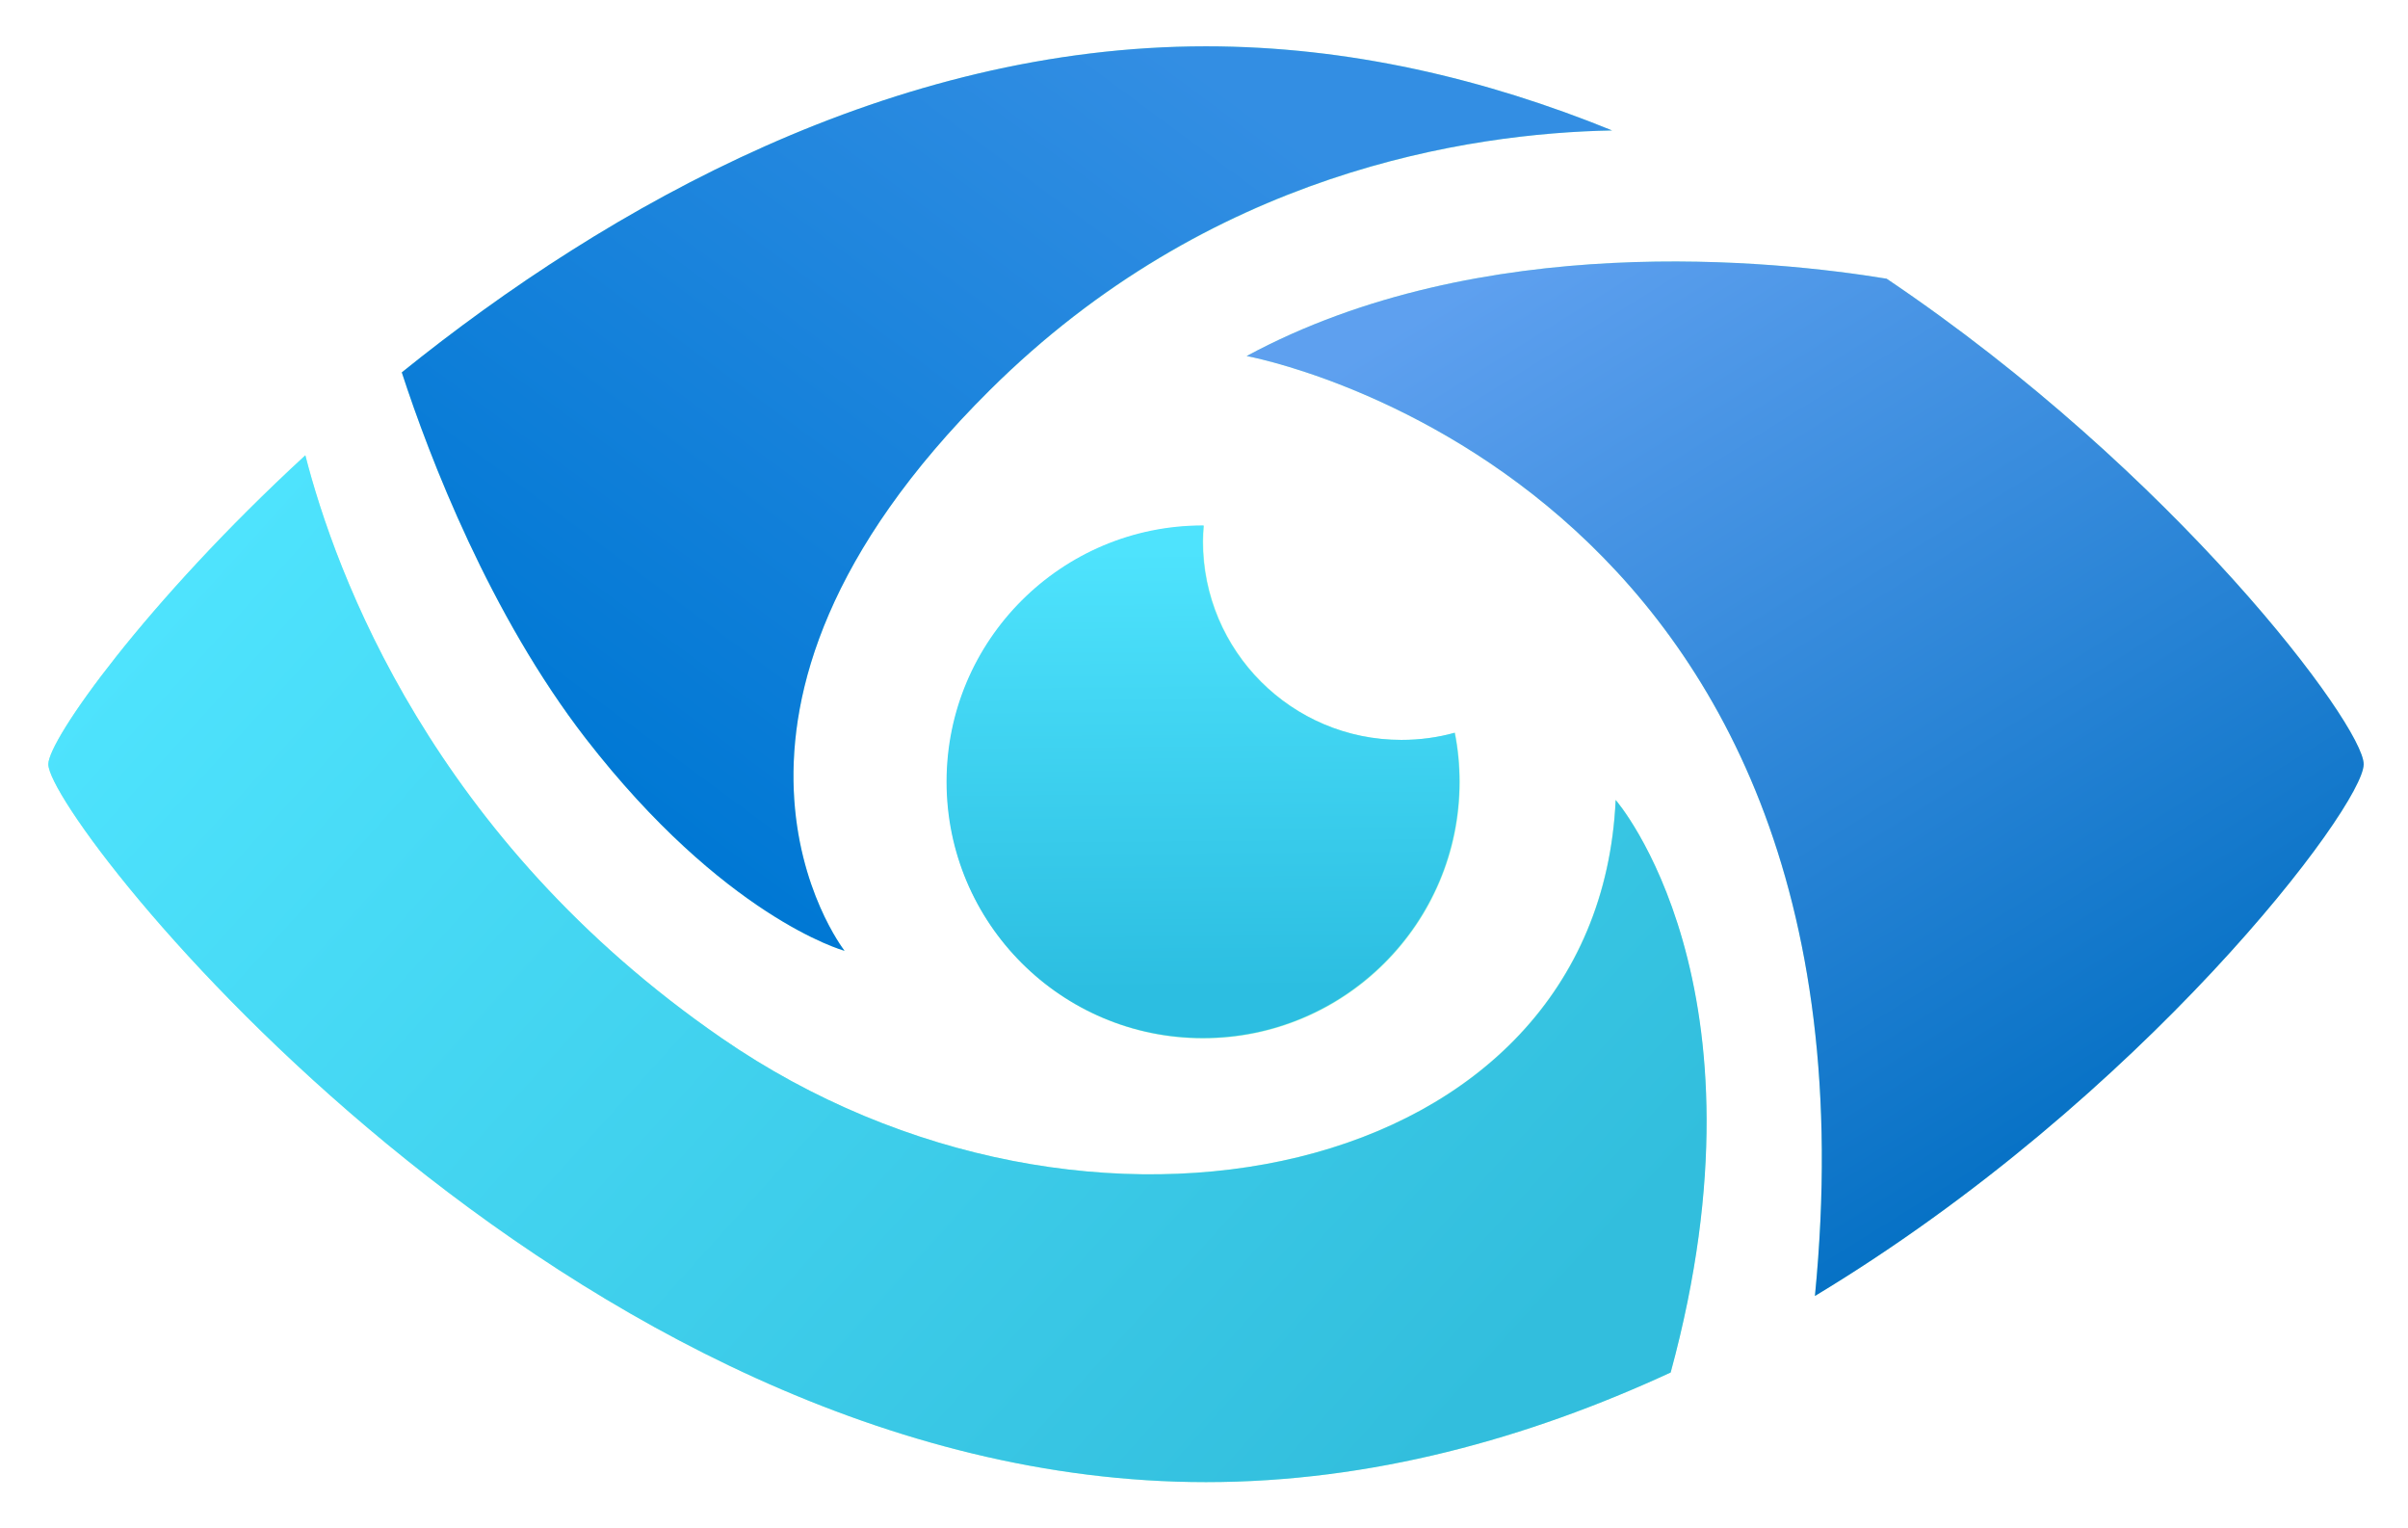
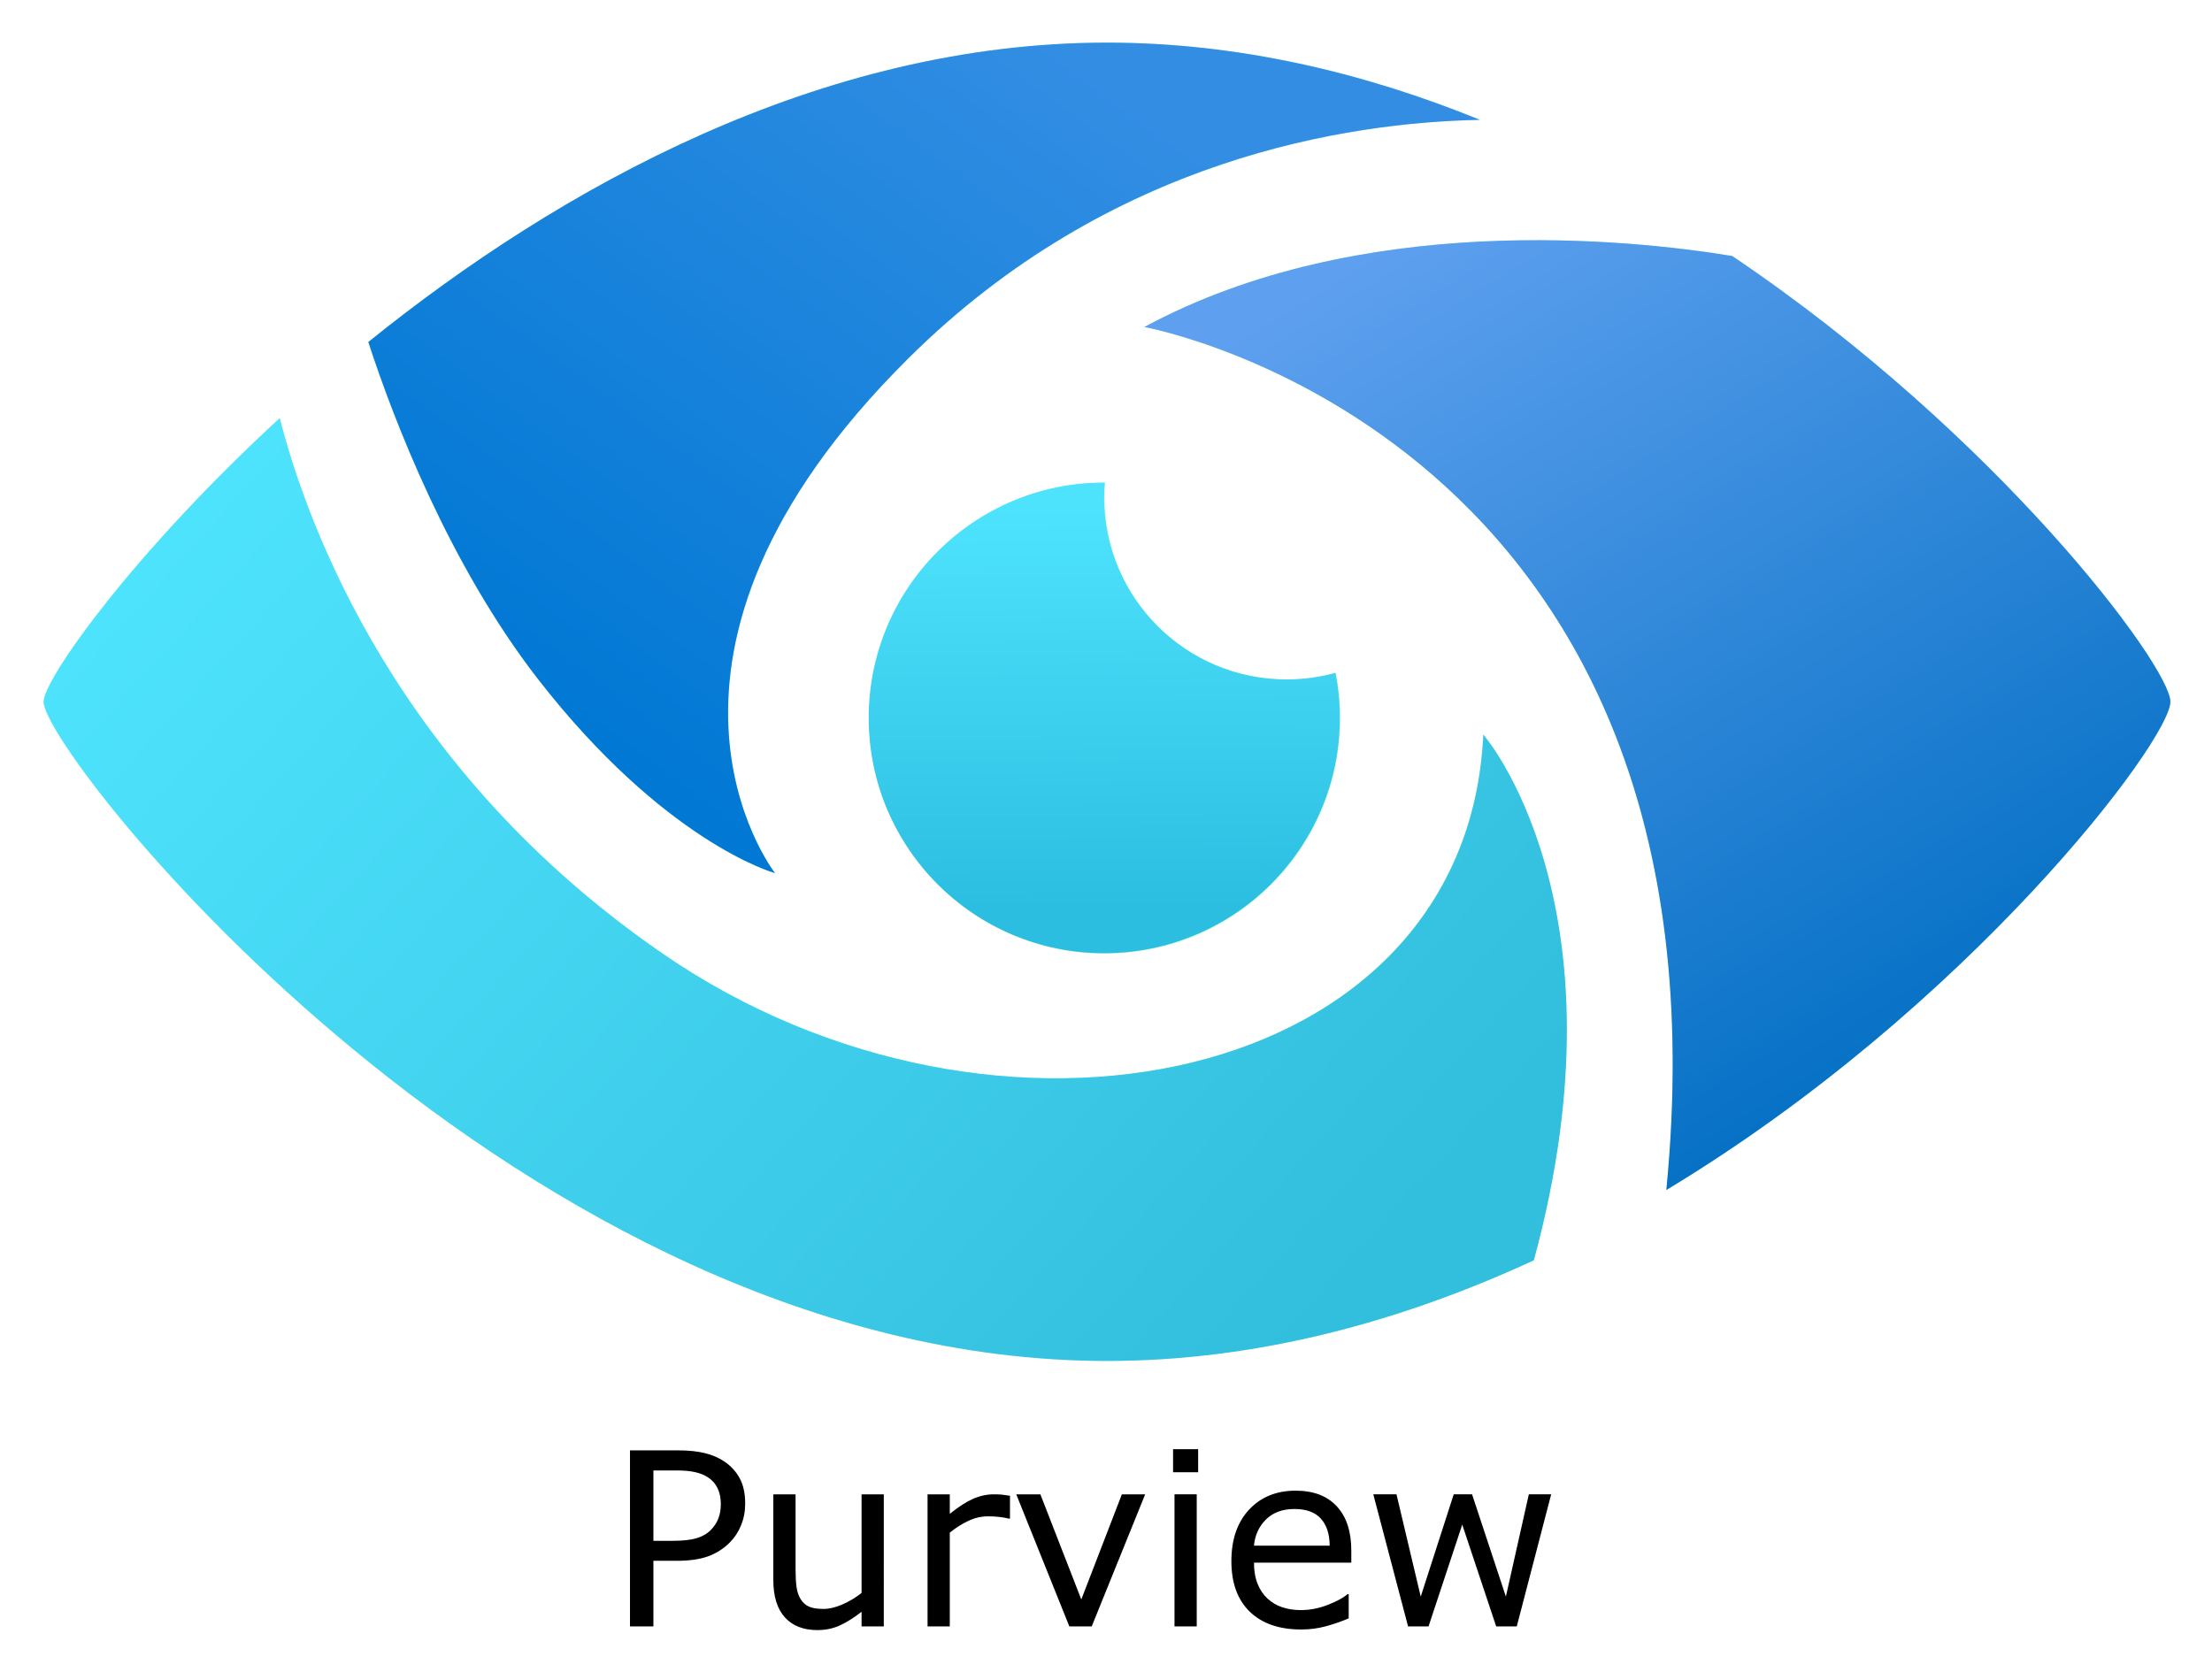
- <svg xmlns="http://www.w3.org/2000/svg" role="img" viewBox="-12.12 -11.62 604.24 383.24">
-   <path fill="#00FF74" d="M134.9 173.7c-24-31-39.2-70.4-46.2-91.9C141 39.6 212.1 0 290.5 0c35.8 0 70.2 8.2 101.9 21.1-35.9.7-100.9 10.4-156.2 65.2-81.8 81.2-37.1 139.7-36.4 140.6-.5-.1-30.3-8.6-64.9-53.2z" opacity=".3" />
-   <path fill="#00FF74" d="M290 120.2c-.1 1.3-.2 2.6-.2 4 0 27.5 22.3 49.8 49.8 49.8 4.6 0 9.1-.6 13.4-1.8.8 4 1.2 8.2 1.2 12.4 0 35.5-28.8 64.3-64.4 64.3-35.5 0-64.3-28.8-64.3-64.3s28.8-64.3 64.3-64.3h.2z" opacity=".3" />
-   <path fill="#00FF74" d="M393.3 189s40.2 46.4 13.8 143.7c-35.7 16.5-75.1 27.5-116.6 27.5C130.1 360.2 0 194.3 0 180.1c0-6.1 24.2-40.4 64.5-77.5 7.5 29.3 31.8 96.2 104.6 146.3 91.1 62.8 219.7 36.5 224.2-59.9z" opacity=".3" />
-   <path fill="#00FF74" d="M581 180.1c0 10.5-55.1 83.6-137.7 133.4C463.5 107.2 300.7 77.7 300.7 77.7c58.9-31.8 132.6-24 160.6-19.4C533.8 107.1 581 170.4 581 180.1z" opacity=".3" />
-   <linearGradient id="a" x1="289.269" x2="290.436" y1="126.49" y2="255.174" gradientUnits="userSpaceOnUse">
-     <stop offset="0" stop-color="#4ee3fd" />
-     <stop offset=".856" stop-color="#2cbee1" />
-   </linearGradient>
-   <path fill="url(#a)" d="M354.1 184.5c0 35.5-28.8 64.3-64.4 64.3-35.5 0-64.3-28.8-64.3-64.3s28.8-64.3 64.3-64.3h.2c-.1 1.3-.2 2.6-.2 4 0 27.5 22.3 49.8 49.8 49.8 4.6 0 9.1-.6 13.4-1.8.8 4 1.2 8.1 1.2 12.3z" />
-   <linearGradient id="b" x1="140.918" x2="279.522" y1="186.157" y2="-1.333" gradientUnits="userSpaceOnUse">
-     <stop offset="0" stop-color="#0078d4" />
-     <stop offset="1" stop-color="#338ee3" />
-   </linearGradient>
-   <path fill="url(#b)" d="M236.2 86.3c-81.8 81.2-37.1 139.7-36.4 140.6-.5-.1-30.3-8.6-64.9-53.2-24-31-39.2-70.4-46.2-91.9C141 39.6 212.1 0 290.5 0c35.8 0 70.2 8.2 101.9 21.1-35.9.7-101 10.3-156.2 65.2z" />
-   <linearGradient id="c" x1="77.613" x2="358.047" y1="86.785" y2="339.841" gradientUnits="userSpaceOnUse">
-     <stop offset="0" stop-color="#4ee3fd" />
-     <stop offset="1" stop-color="#32bedd" />
-   </linearGradient>
-   <path fill="url(#c)" d="M407.1 332.7c-35.7 16.5-75.1 27.5-116.6 27.5C130.1 360.2 0 194.3 0 180.1c0-6.1 24.2-40.4 64.5-77.5 7.5 29.3 31.8 96.2 104.6 146.3 91.1 62.8 219.8 36.5 224.2-59.8 0-.1 40.3 46.3 13.8 143.6z" />
-   <linearGradient id="d" x1="385.706" x2="533.72" y1="41.953" y2="280.01" gradientUnits="userSpaceOnUse">
-     <stop offset="0" stop-color="#5ea0ef" />
-     <stop offset="1" stop-color="#006ec2" />
-   </linearGradient>
-   <path fill="url(#d)" d="M581 180.1c0 10.5-55.1 83.6-137.7 133.4C463.5 107.2 300.7 77.7 300.7 77.7c58.9-31.8 132.6-24 160.6-19.4C533.8 107.1 581 170.4 581 180.1z" />
+ <svg xmlns="http://www.w3.org/2000/svg" role="img" viewBox="73.32 -3.43 438.36 331.36">
+   <g transform="translate(81.964 5.018) scale(.72542)">
+     <path fill="#00ff74" d="M134.9 173.7c-24-31-39.2-70.4-46.2-91.9C141 39.6 212.1 0 290.5 0c35.8 0 70.2 8.2 101.9 21.1-35.9.7-100.9 10.4-156.2 65.2-81.8 81.2-37.1 139.7-36.4 140.6-.5-.1-30.3-8.6-64.9-53.2z" opacity=".3" />
+     <path fill="#00ff74" d="M290 120.2c-.1 1.3-.2 2.6-.2 4 0 27.5 22.3 49.8 49.8 49.8 4.6 0 9.1-.6 13.4-1.8.8 4 1.2 8.2 1.2 12.4 0 35.5-28.8 64.3-64.4 64.3-35.5 0-64.3-28.8-64.3-64.3s28.8-64.3 64.3-64.3h.2z" opacity=".3" />
+     <path fill="#00ff74" d="M393.3 189s40.2 46.4 13.8 143.7c-35.7 16.5-75.1 27.5-116.6 27.5C130.1 360.2 0 194.3 0 180.1c0-6.1 24.2-40.4 64.5-77.5 7.5 29.3 31.8 96.2 104.6 146.3 91.1 62.8 219.7 36.5 224.2-59.9z" opacity=".3" />
+     <path fill="#00ff74" d="M581 180.1c0 10.5-55.1 83.6-137.7 133.4C463.5 107.2 300.7 77.7 300.7 77.7c58.9-31.8 132.6-24 160.6-19.4C533.8 107.1 581 170.4 581 180.1z" opacity=".3" />
+     <linearGradient id="a" x1="289.269" x2="290.436" y1="126.49" y2="255.174" gradientUnits="userSpaceOnUse">
+       <stop offset="0" stop-color="#4ee3fd" />
+       <stop offset=".856" stop-color="#2cbee1" />
+     </linearGradient>
+     <path fill="url(#a)" d="M354.1 184.5c0 35.5-28.8 64.3-64.4 64.3-35.5 0-64.3-28.8-64.3-64.3s28.8-64.3 64.3-64.3h.2c-.1 1.3-.2 2.6-.2 4 0 27.5 22.3 49.8 49.8 49.8 4.6 0 9.1-.6 13.4-1.8.8 4 1.2 8.1 1.2 12.3z" />
+     <linearGradient id="b" x1="140.918" x2="279.522" y1="186.157" y2="-1.333" gradientUnits="userSpaceOnUse">
+       <stop offset="0" stop-color="#0078d4" />
+       <stop offset="1" stop-color="#338ee3" />
+     </linearGradient>
+     <path fill="url(#b)" d="M236.2 86.3c-81.8 81.2-37.1 139.7-36.4 140.6-.5-.1-30.3-8.6-64.9-53.2-24-31-39.2-70.4-46.2-91.9C141 39.6 212.1 0 290.5 0c35.8 0 70.2 8.2 101.9 21.1-35.9.7-101 10.3-156.2 65.2z" />
+     <linearGradient id="c" x1="77.613" x2="358.047" y1="86.785" y2="339.841" gradientUnits="userSpaceOnUse">
+       <stop offset="0" stop-color="#4ee3fd" />
+       <stop offset="1" stop-color="#32bedd" />
+     </linearGradient>
+     <path fill="url(#c)" d="M407.1 332.7c-35.7 16.5-75.1 27.5-116.6 27.5C130.1 360.2 0 194.3 0 180.1c0-6.1 24.2-40.4 64.5-77.5 7.5 29.3 31.8 96.2 104.6 146.3 91.1 62.8 219.8 36.5 224.2-59.8 0-.1 40.3 46.3 13.8 143.6z" />
+     <linearGradient id="d" x1="385.706" x2="533.72" y1="41.953" y2="280.01" gradientUnits="userSpaceOnUse">
+       <stop offset="0" stop-color="#5ea0ef" />
+       <stop offset="1" stop-color="#006ec2" />
+     </linearGradient>
+     <path fill="url(#d)" d="M581 180.1c0 10.5-55.1 83.6-137.7 133.4C463.5 107.2 300.7 77.7 300.7 77.7c58.9-31.8 132.6-24 160.6-19.4C533.8 107.1 581 170.4 581 180.1z" />
+   </g>
+   <path d="M220.996 294.585q0 2.32-.82 4.312-.797 1.969-2.25 3.422-1.805 1.805-4.266 2.719-2.461.891-6.211.891h-4.641v13.008h-4.641v-34.898h9.469q3.141 0 5.32.539 2.18.516 3.867 1.641 1.992 1.336 3.07 3.328 1.102 1.992 1.102 5.039zm-4.828.117q0-1.805-.633-3.141-.633-1.336-1.922-2.18-1.125-.727-2.578-1.031-1.43-.328-3.633-.328h-4.594v13.945h3.914q2.812 0 4.57-.492 1.758-.516 2.859-1.617 1.102-1.125 1.547-2.367.469-1.242.469-2.789zm32.297 24.234h-4.406v-2.906q-2.227 1.758-4.266 2.695-2.039.938-4.5.938-4.125 0-6.422-2.508-2.297-2.531-2.297-7.406v-16.992h4.406v14.906q0 1.992.188 3.422.188 1.406.797 2.414.633 1.031 1.641 1.5 1.008.469 2.93.469 1.711 0 3.727-.891 2.039-.891 3.797-2.273v-19.547h4.406zm25.008-21.375h-.234q-.984-.234-1.922-.328-.914-.117-2.18-.117-2.039 0-3.938.914-1.898.891-3.656 2.32v18.586h-4.406v-26.18h4.406v3.867q2.625-2.109 4.617-2.977 2.016-.891 4.102-.891 1.148 0 1.664.07.516.047 1.547.211zm26.789-4.805l-10.594 26.18h-4.43l-10.523-26.18h4.781l8.109 20.836 8.039-20.836zm10.5-4.383h-4.969v-4.57h4.969zm-.281 30.562h-4.406v-26.18h4.406zm30.633-12.633h-19.289q0 2.414.727 4.219.727 1.781 1.992 2.93 1.219 1.125 2.883 1.688 1.688.562 3.703.562 2.672 0 5.367-1.055 2.719-1.078 3.867-2.109h.234v4.805q-2.227.938-4.547 1.57-2.32.633-4.875.633-6.516 0-10.172-3.516-3.656-3.539-3.656-10.031 0-6.422 3.492-10.195 3.516-3.773 9.234-3.773 5.297 0 8.156 3.094 2.883 3.094 2.883 8.789zm-4.289-3.375q-.023-3.469-1.758-5.367-1.711-1.898-5.227-1.898-3.539 0-5.648 2.086-2.086 2.086-2.367 5.18zm43.898-10.172l-6.82 26.18h-4.078l-6.727-20.18-6.68 20.18h-4.055l-6.891-26.18h4.594l4.805 20.273 6.539-20.273h3.633l6.703 20.273 4.547-20.273z" />
</svg>
